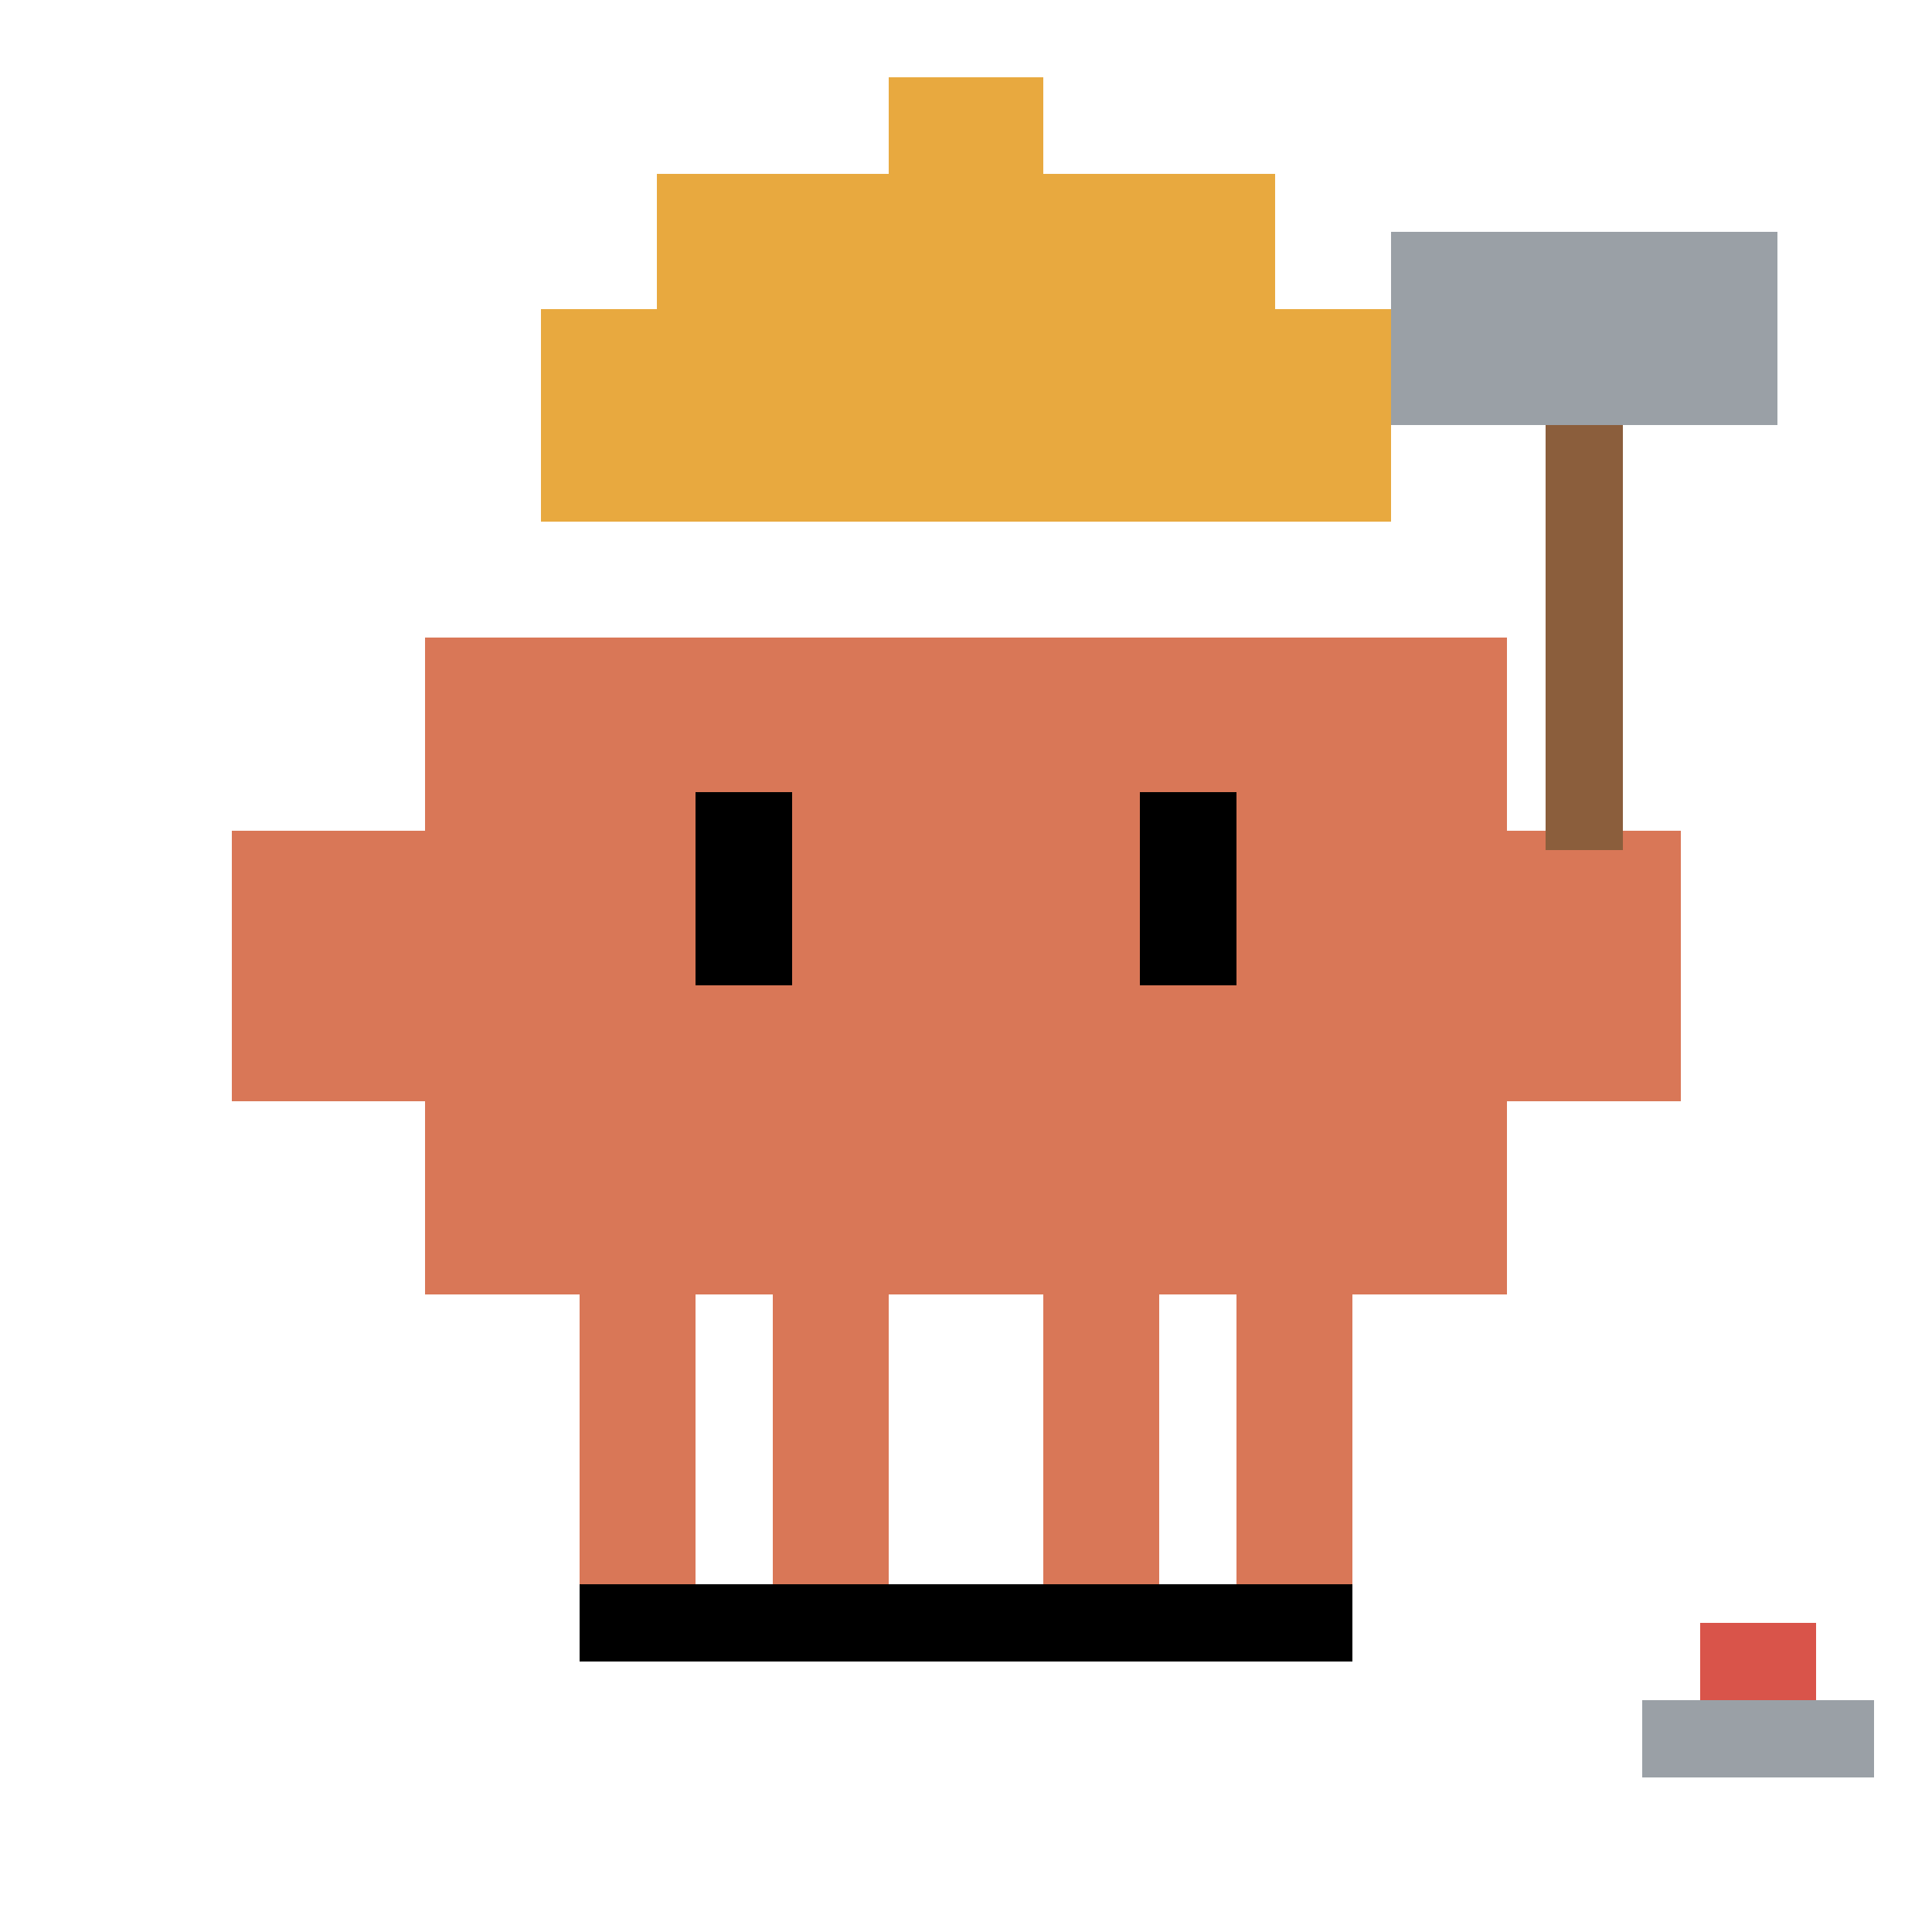
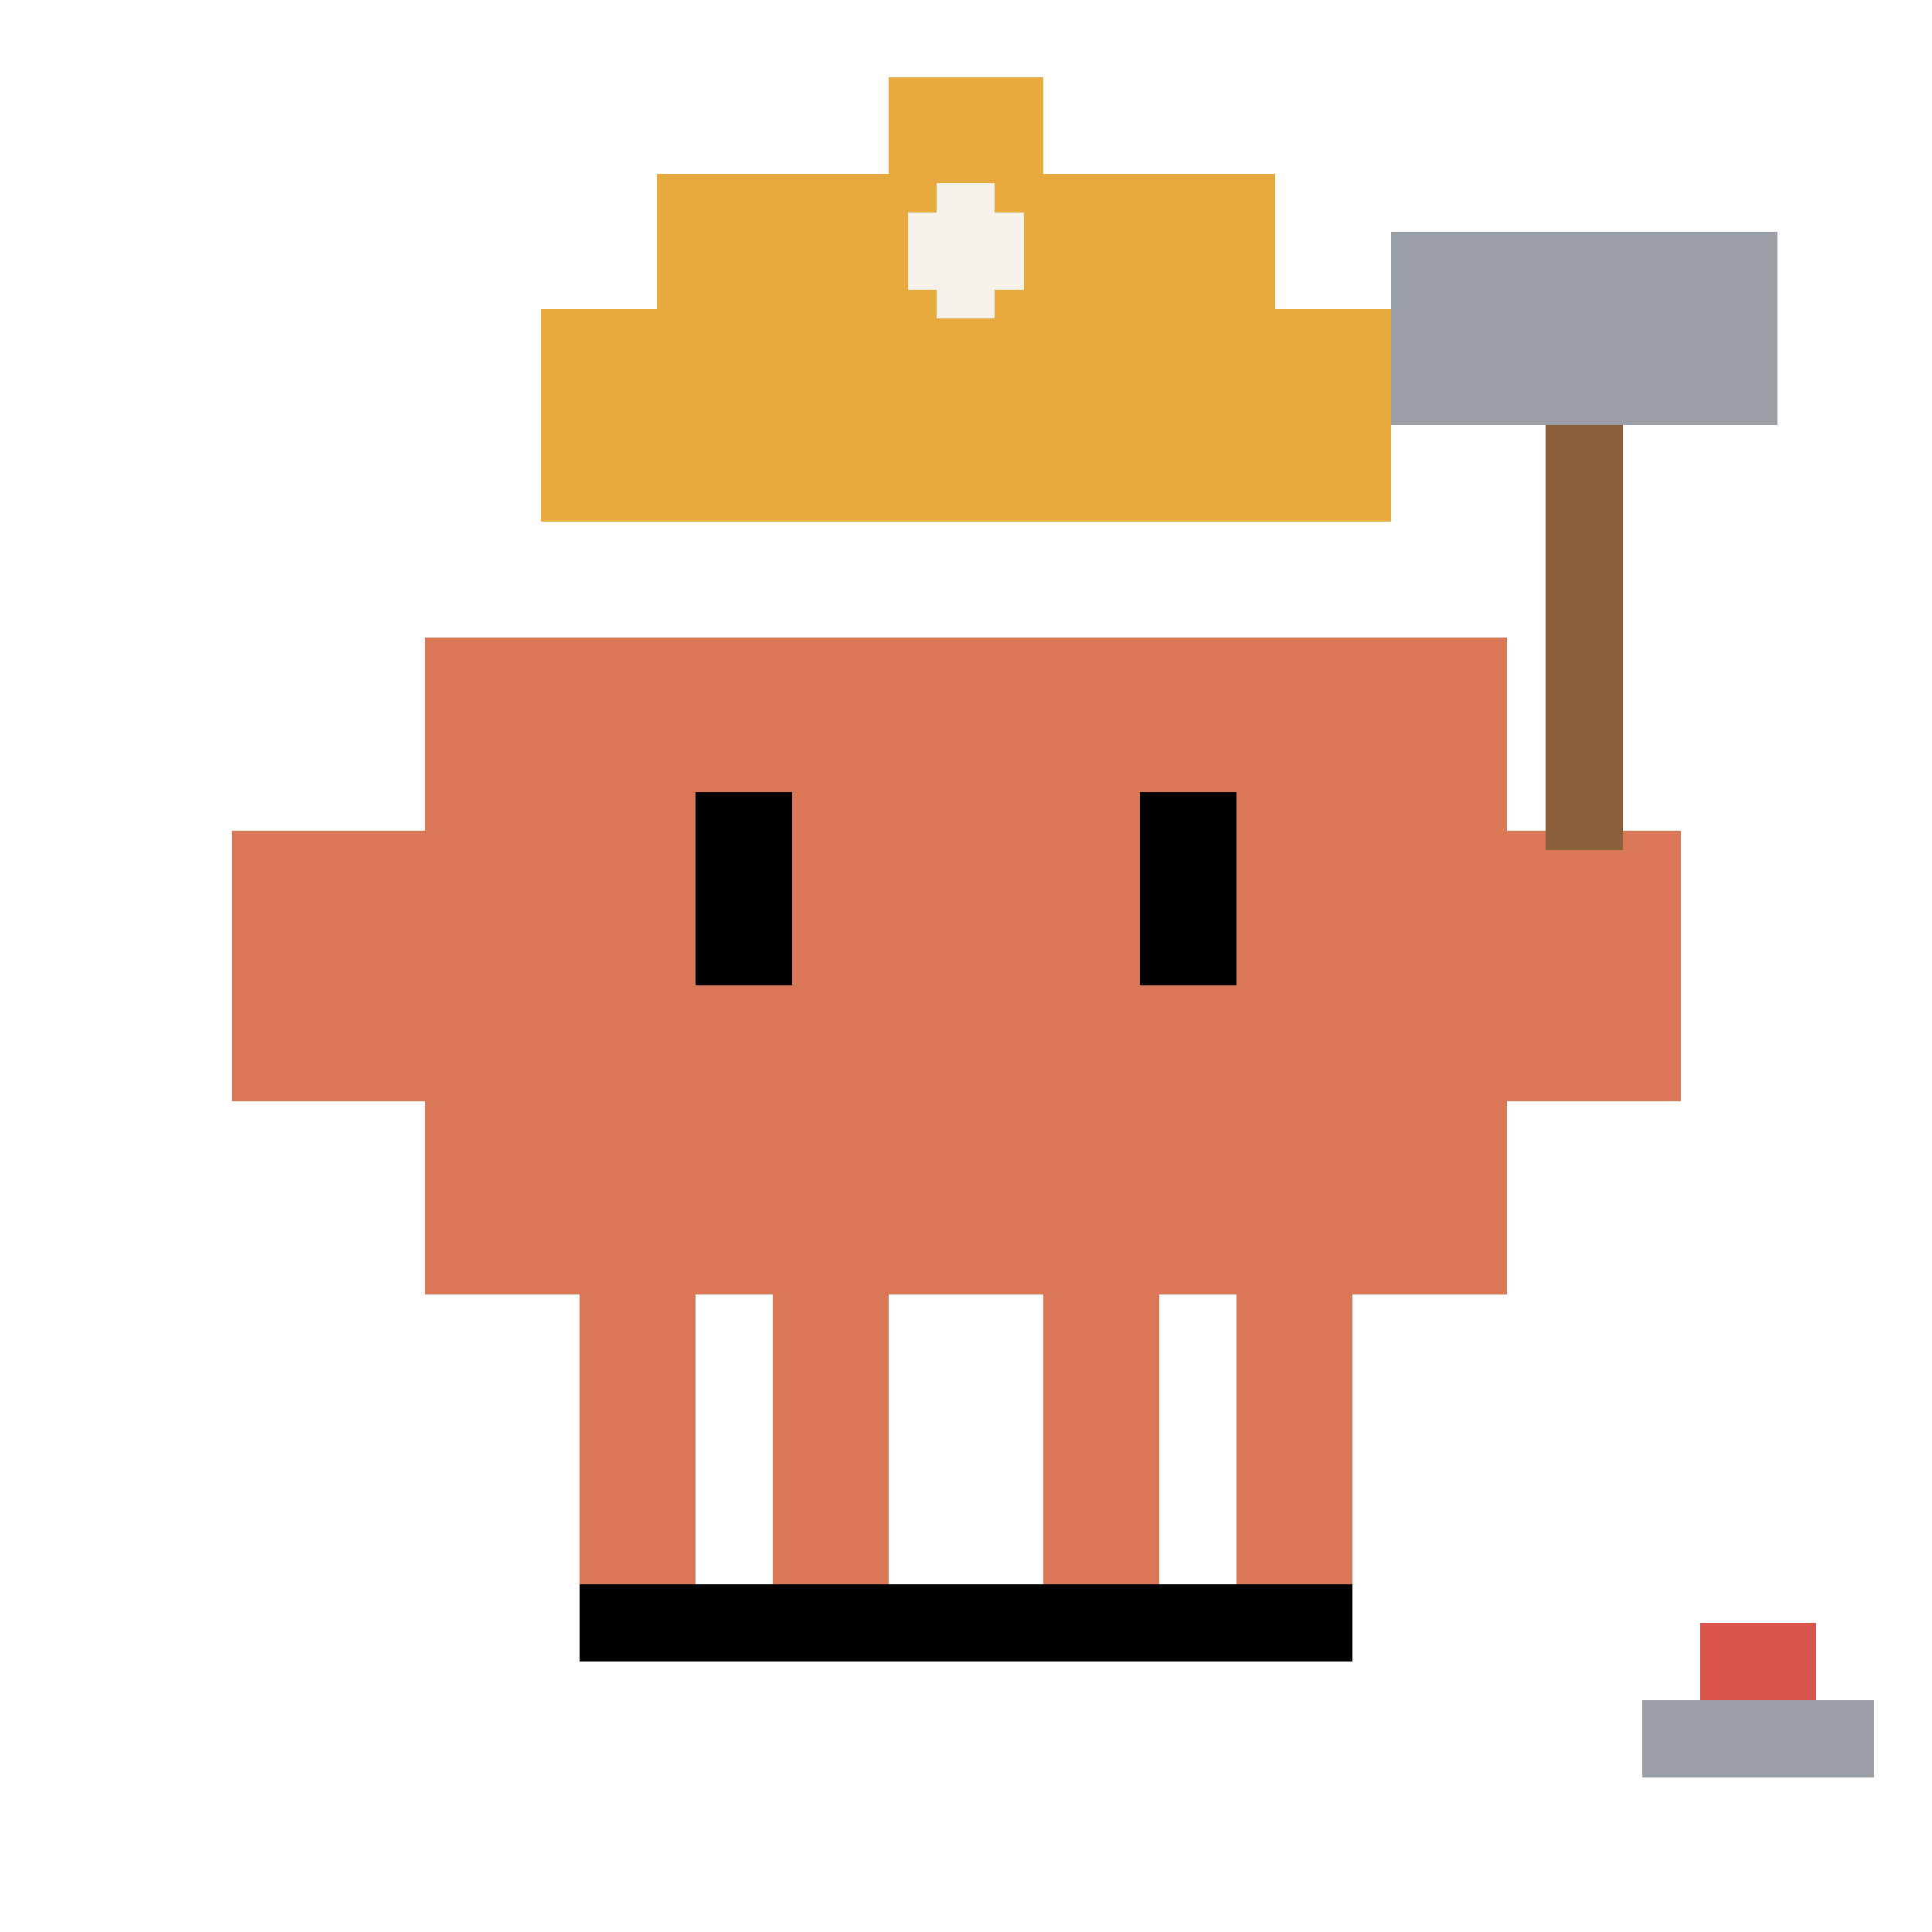
<svg xmlns="http://www.w3.org/2000/svg" viewBox="0 0 100 100" shape-rendering="crispEdges">
  <g id="upperBody">
    <g id="hat" fill="#E8A93F">
      <rect x="28" y="16" width="44" height="11" />
      <rect x="34" y="9" width="32" height="8" />
      <rect x="46" y="4" width="8" height="6" />
+     </g>
+     <g id="hatCross" fill="#F6F2EA">
+       <rect x="47" y="11" width="6" height="4" />
+       <rect x="48.5" y="9.5" width="3" height="7" />
    </g>
    <g id="body" fill="#D97757">
      <rect x="22" y="33" width="56" height="34" />
    </g>
    <g id="eyes" fill="#000">
      <rect x="36" y="41" width="5" height="10" />
      <rect x="59" y="41" width="5" height="10" />
      <animate attributeName="opacity" calcMode="discrete" values="1;1;0;1" keyTimes="0;0.9;0.95;1" dur="3.2s" repeatCount="indefinite" />
    </g>
    <g id="leftArm" fill="#D97757">
      <rect x="12" y="43" width="10" height="14" />
    </g>
    <g id="legs" fill="#D97757">
      <rect x="30" y="67" width="6" height="15" />
      <rect x="40" y="67" width="6" height="15" />
      <rect x="54" y="67" width="6" height="15" />
      <rect x="64" y="67" width="6" height="15" />
    </g>
    <g id="shoes" fill="#000">
      <rect x="30" y="82" width="40" height="4" />
    </g>
  </g>
  <g id="armHammer">
-     <animateTransform attributeName="transform" type="rotate" values="-45 82 50;10 82 50;-45 82 50" dur="0.9s" repeatCount="indefinite" />
+     <animateTransform attributeName="transform" type="rotate" values="0 82 50;10 82 50;0 82 50" dur="0.45s" repeatCount="indefinite" />
    <g fill="#D97757">
      <rect x="77" y="43" width="10" height="14" />
    </g>
    <g fill="#8B5E3C">
      <rect x="80" y="20" width="4" height="24" />
    </g>
    <g fill="#9AA0A6">
      <rect x="72" y="12" width="20" height="10" />
    </g>
  </g>
  <g id="nail" fill="#9AA0A6">
    <rect x="85" y="88" width="12" height="4" />
    <rect x="88" y="84" width="6" height="4" fill="#D9544A" />
  </g>
</svg>
